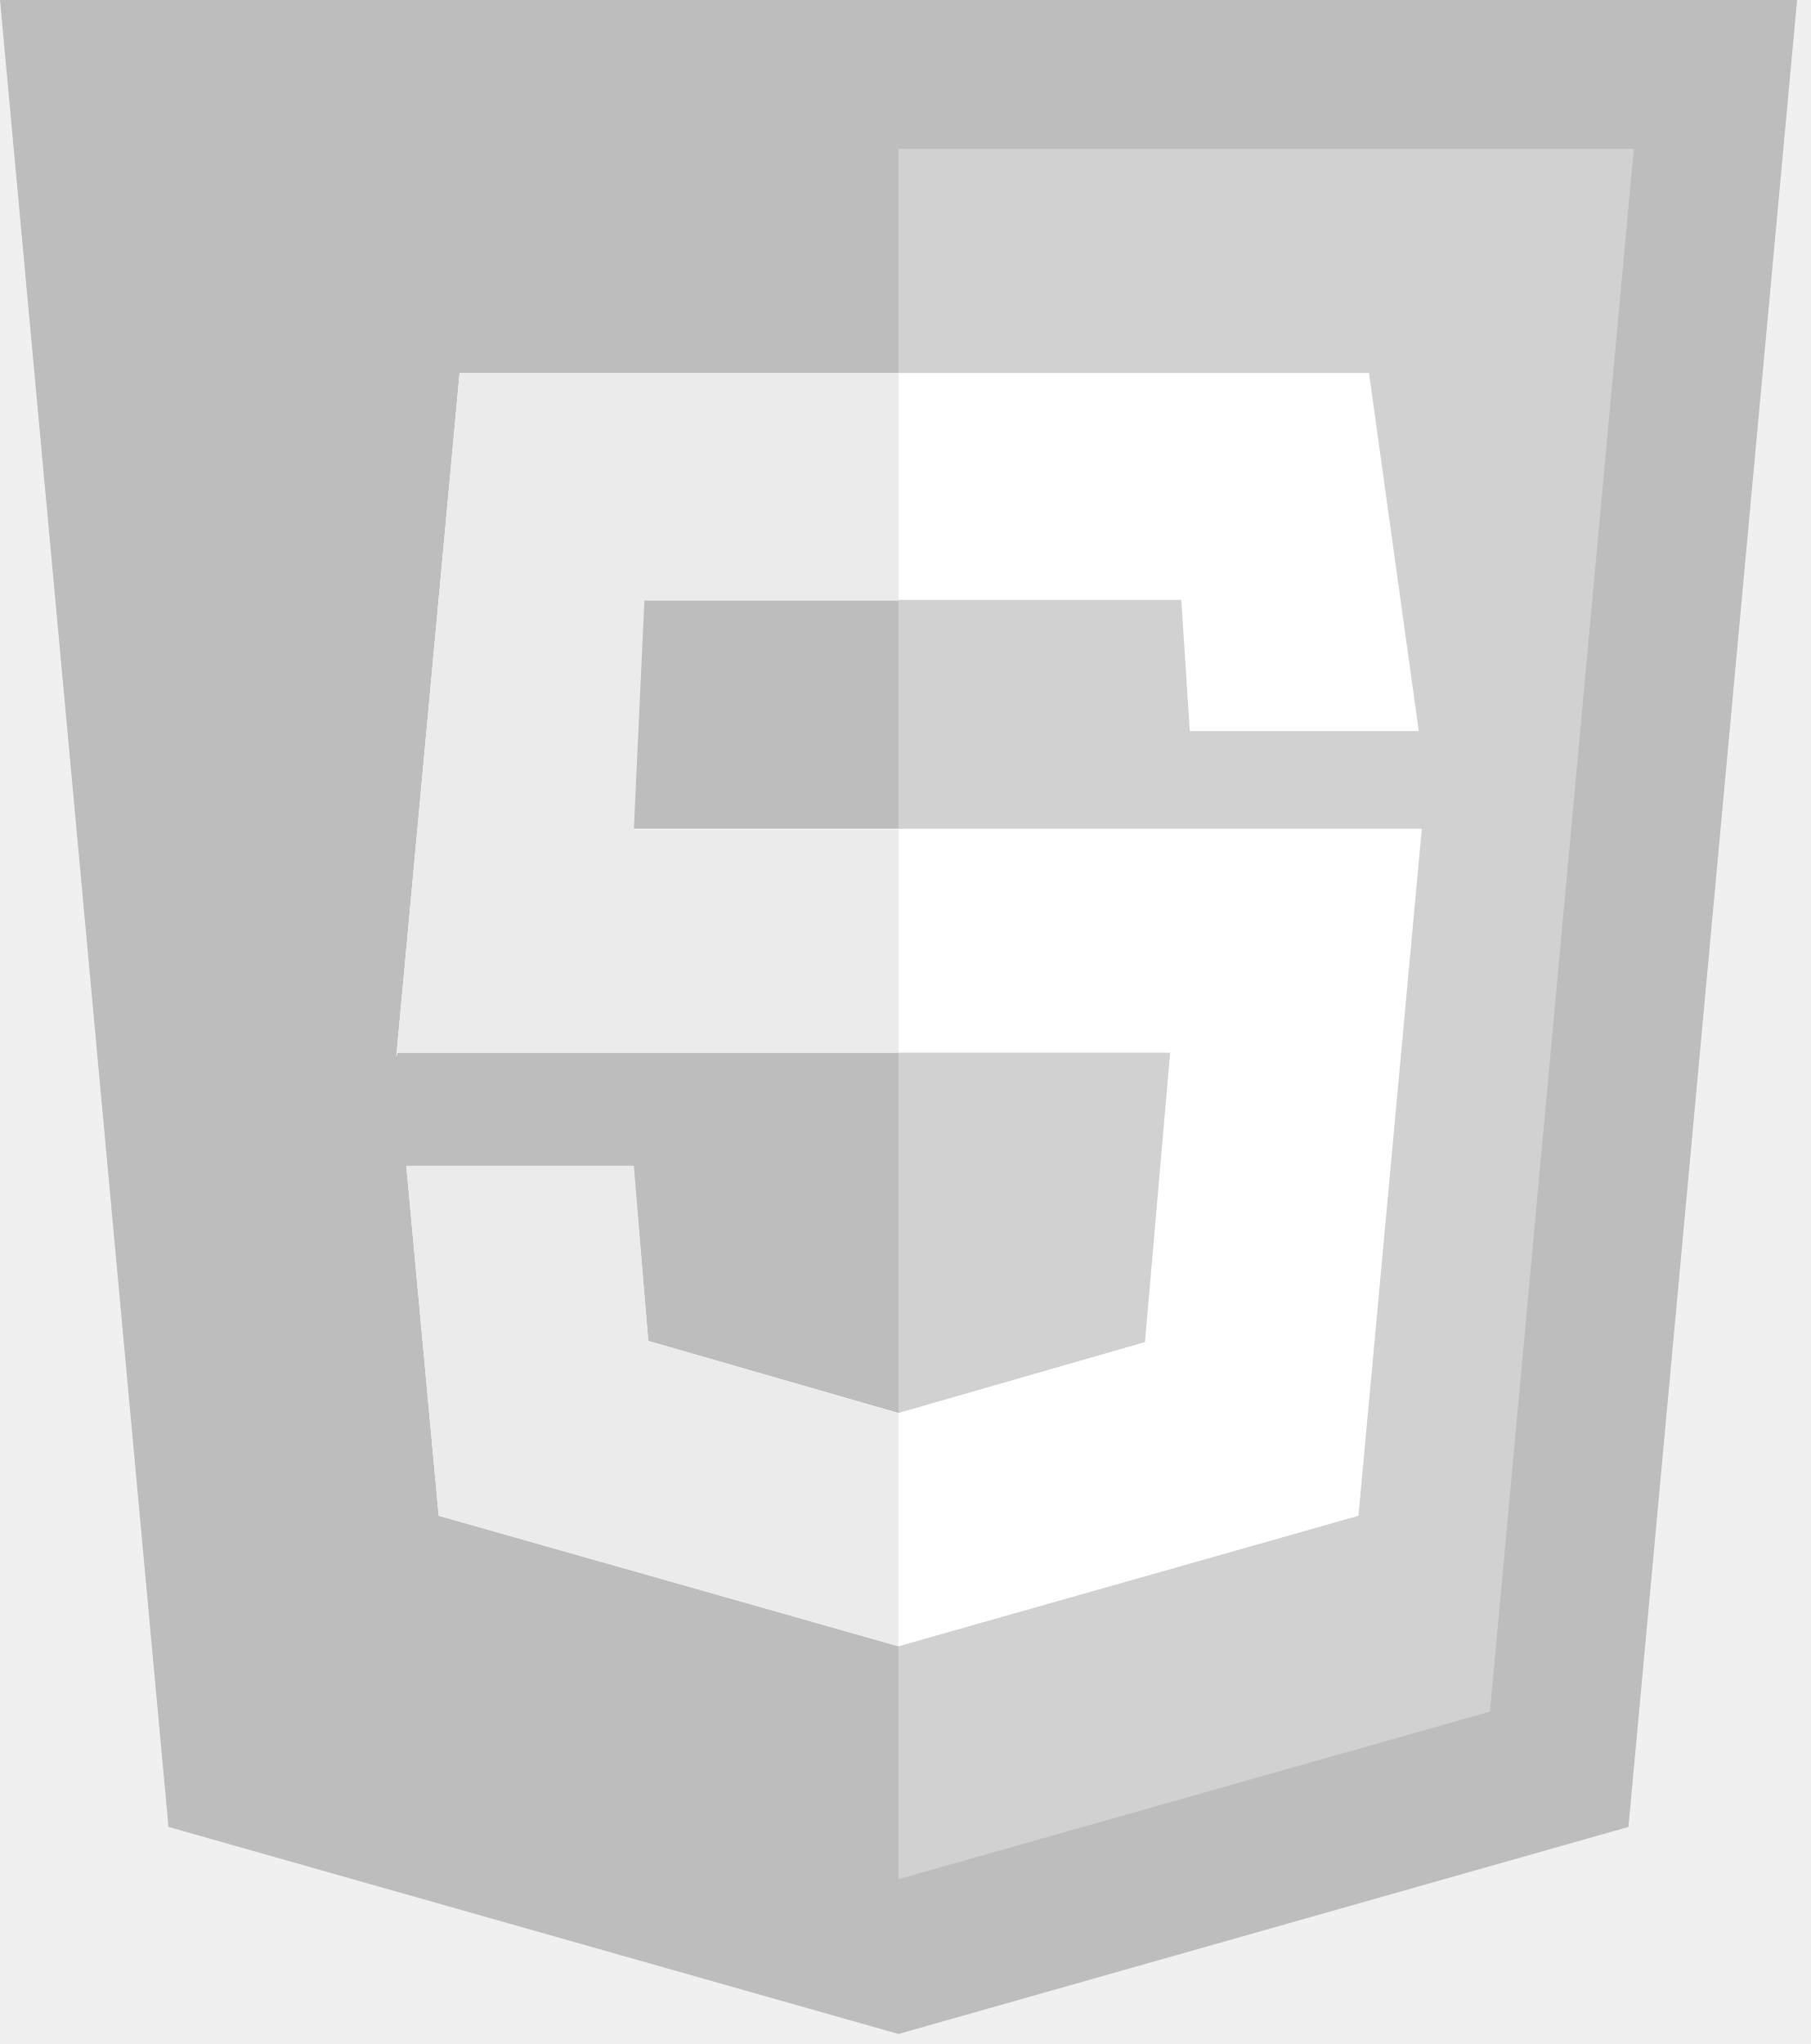
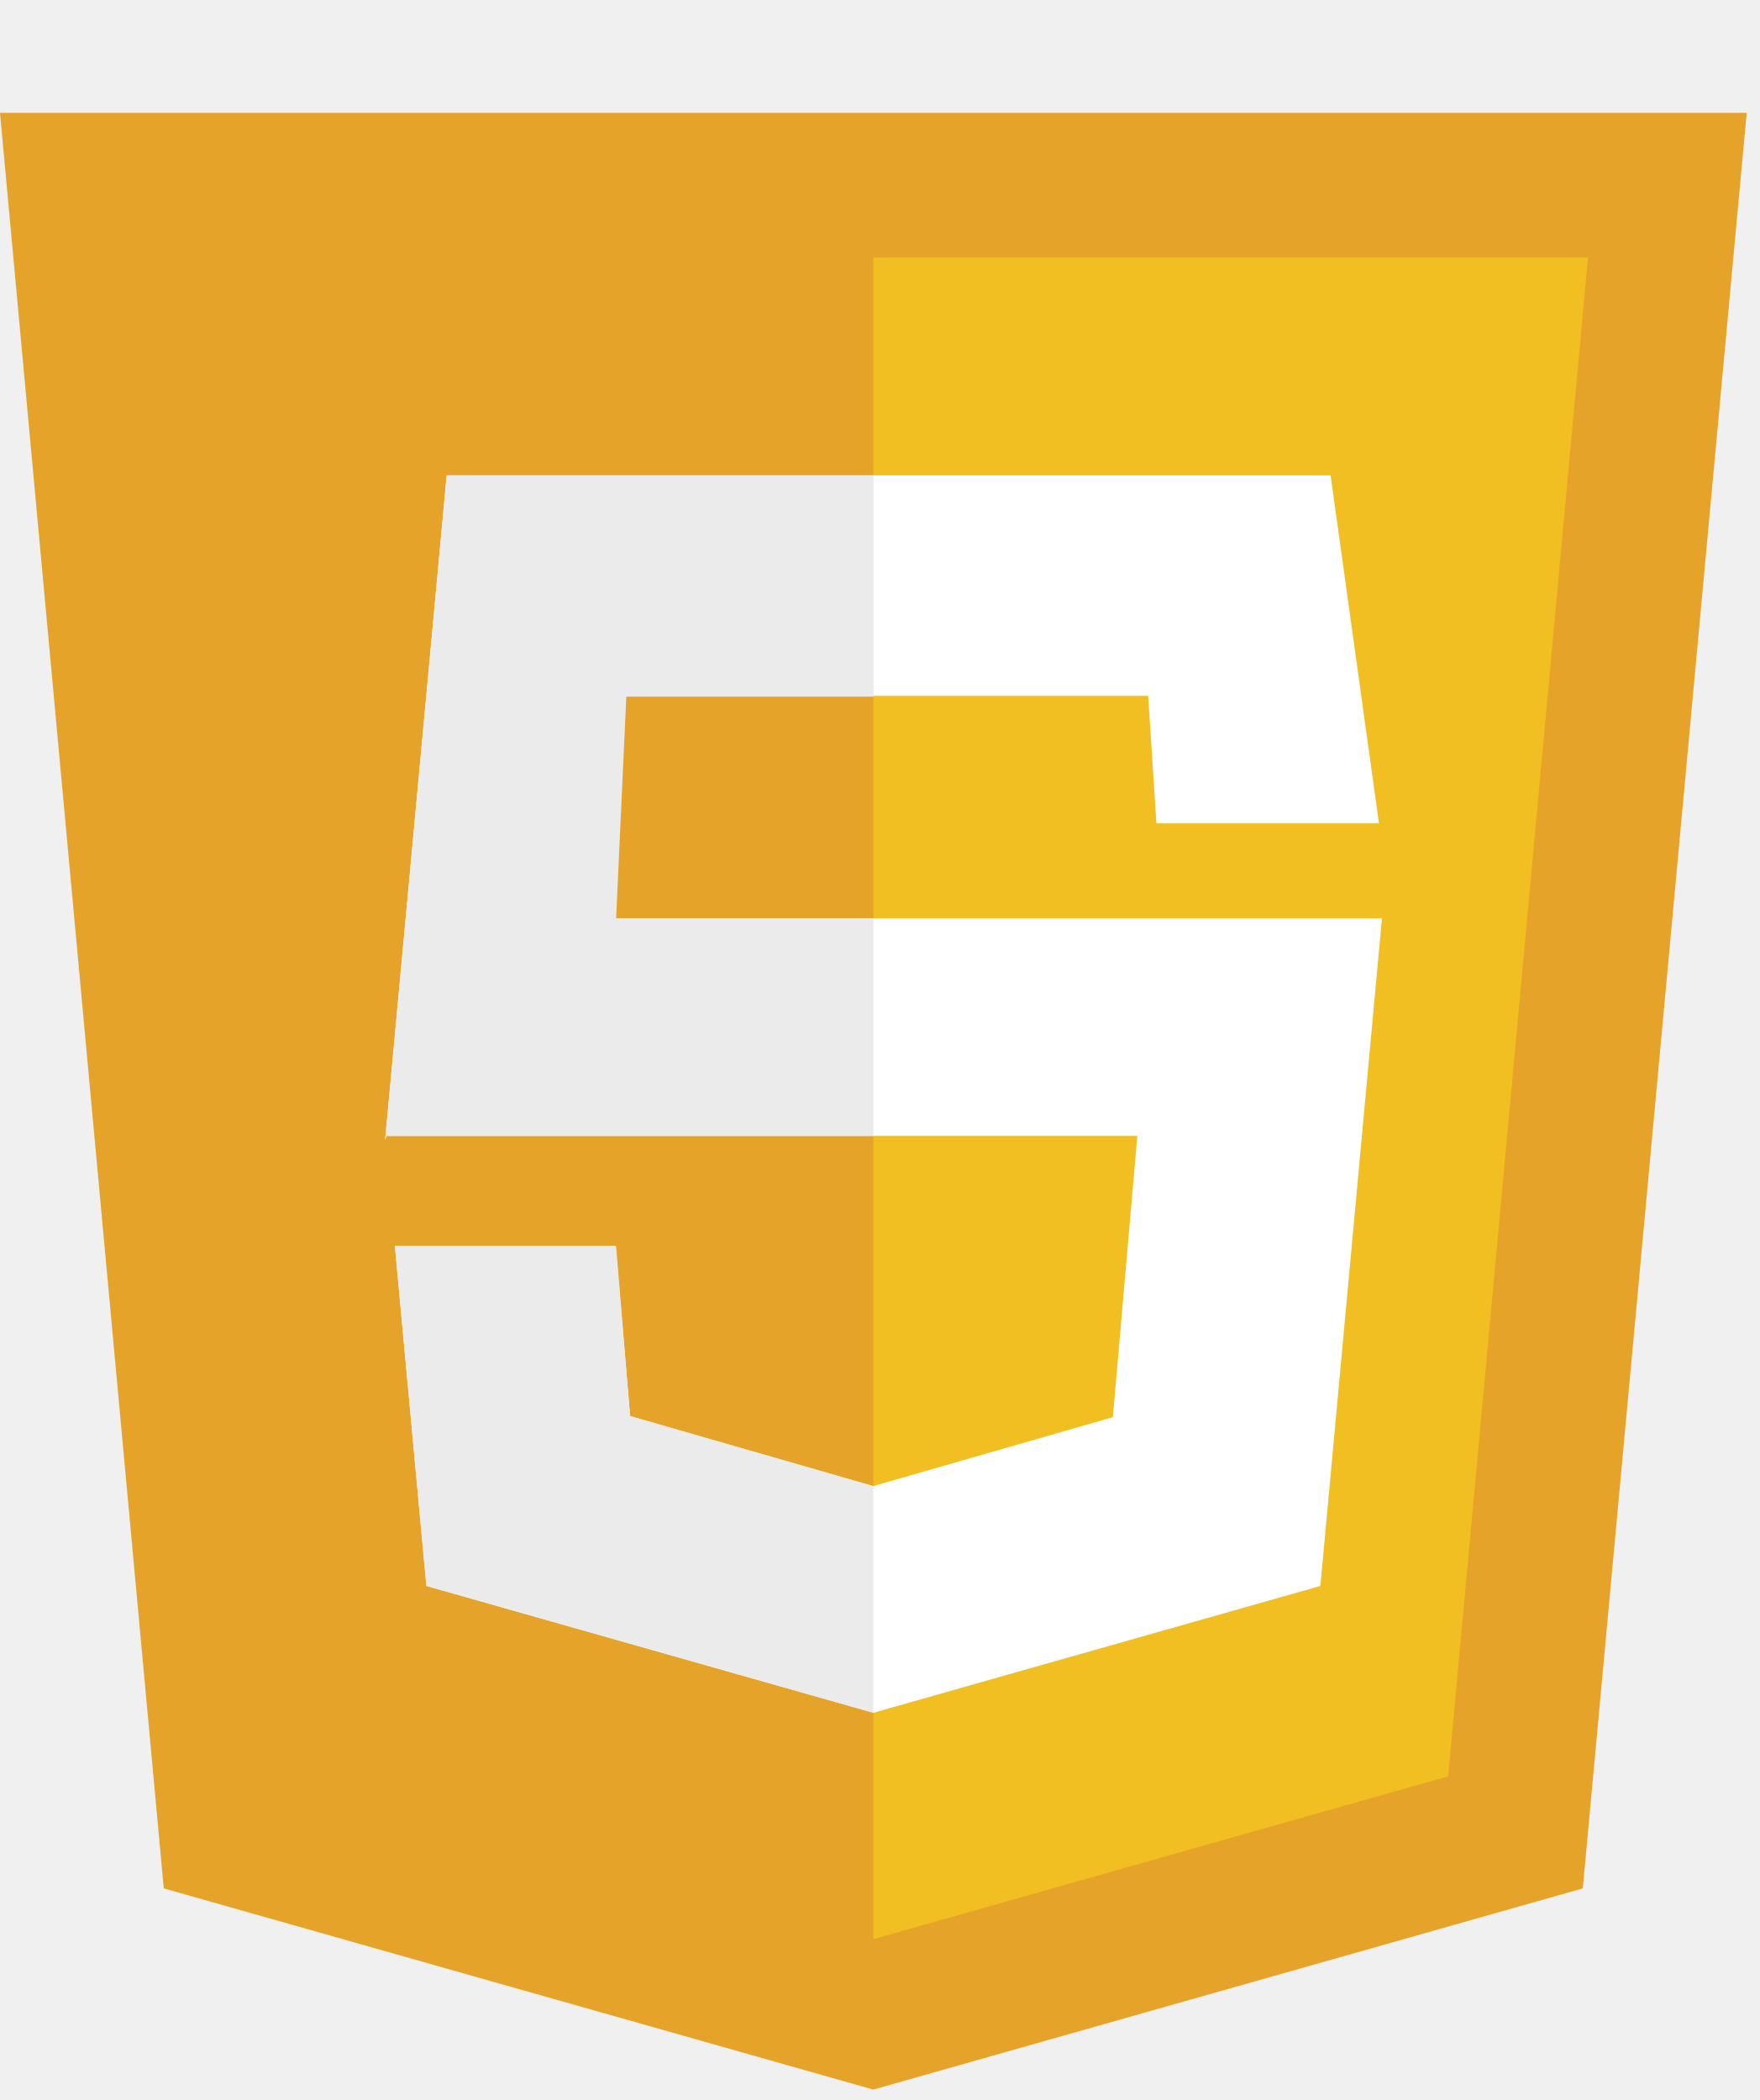
- <svg xmlns="http://www.w3.org/2000/svg" width="62" height="70" viewBox="0 0 62 70" fill="none">
-   <path d="M61.544 0H0L5.77 62.566L30.769 69.657L55.768 62.566L61.544 0Z" fill="#BDBDBD" />
-   <path d="M30.77 5.098V64.355L51.025 58.617L55.952 5.098H30.77Z" fill="#D1D1D1" />
-   <path d="M46.883 12.773H15.739L13.57 36.197L13.615 36.051H40.073L39.211 45.961L30.769 48.39L22.203 45.922L21.69 39.924H13.914L15.024 51.91L30.769 56.38L46.522 51.91L48.692 28.383H20.612L20.973 20.545H40.454L40.746 25.036H48.587L46.883 12.773Z" fill="white" />
-   <path d="M30.776 12.773H15.739L13.57 36.197L13.615 36.051H30.775V28.41H21.707L22.068 20.571H30.776V12.773ZM21.707 39.928H13.913L15.023 51.907L30.769 56.373V48.401L22.202 45.927L21.707 39.928Z" fill="#EBEBEB" />
+ <svg xmlns="http://www.w3.org/2000/svg" width="62" height="74" viewBox="0 0 62 74" fill="none">
+   <path d="M61.544 3.977H0L5.77 66.543L30.769 73.633L55.768 66.543L61.544 3.977Z" fill="#E6A329" />
+   <path d="M30.77 9.074V68.332L51.025 62.593L55.952 9.074H30.77Z" fill="#F1BF22" />
+   <path d="M46.883 16.75H15.739L13.57 40.173L13.615 40.027H40.073L39.211 49.938L30.769 52.366L22.203 49.899L21.69 43.9H13.914L15.024 55.886L30.769 60.356L46.522 55.886L48.692 32.36H20.612L20.973 24.521H40.454L40.746 29.012H48.587L46.883 16.75Z" fill="white" />
+   <path d="M30.776 16.75H15.739L13.57 40.173L13.615 40.027H30.775V32.386H21.707L22.068 24.548H30.776V16.75ZM21.707 43.904H13.913L15.023 55.884L30.769 60.349V52.377L22.202 49.904L21.707 43.904Z" fill="#EBEBEB" />
</svg>
